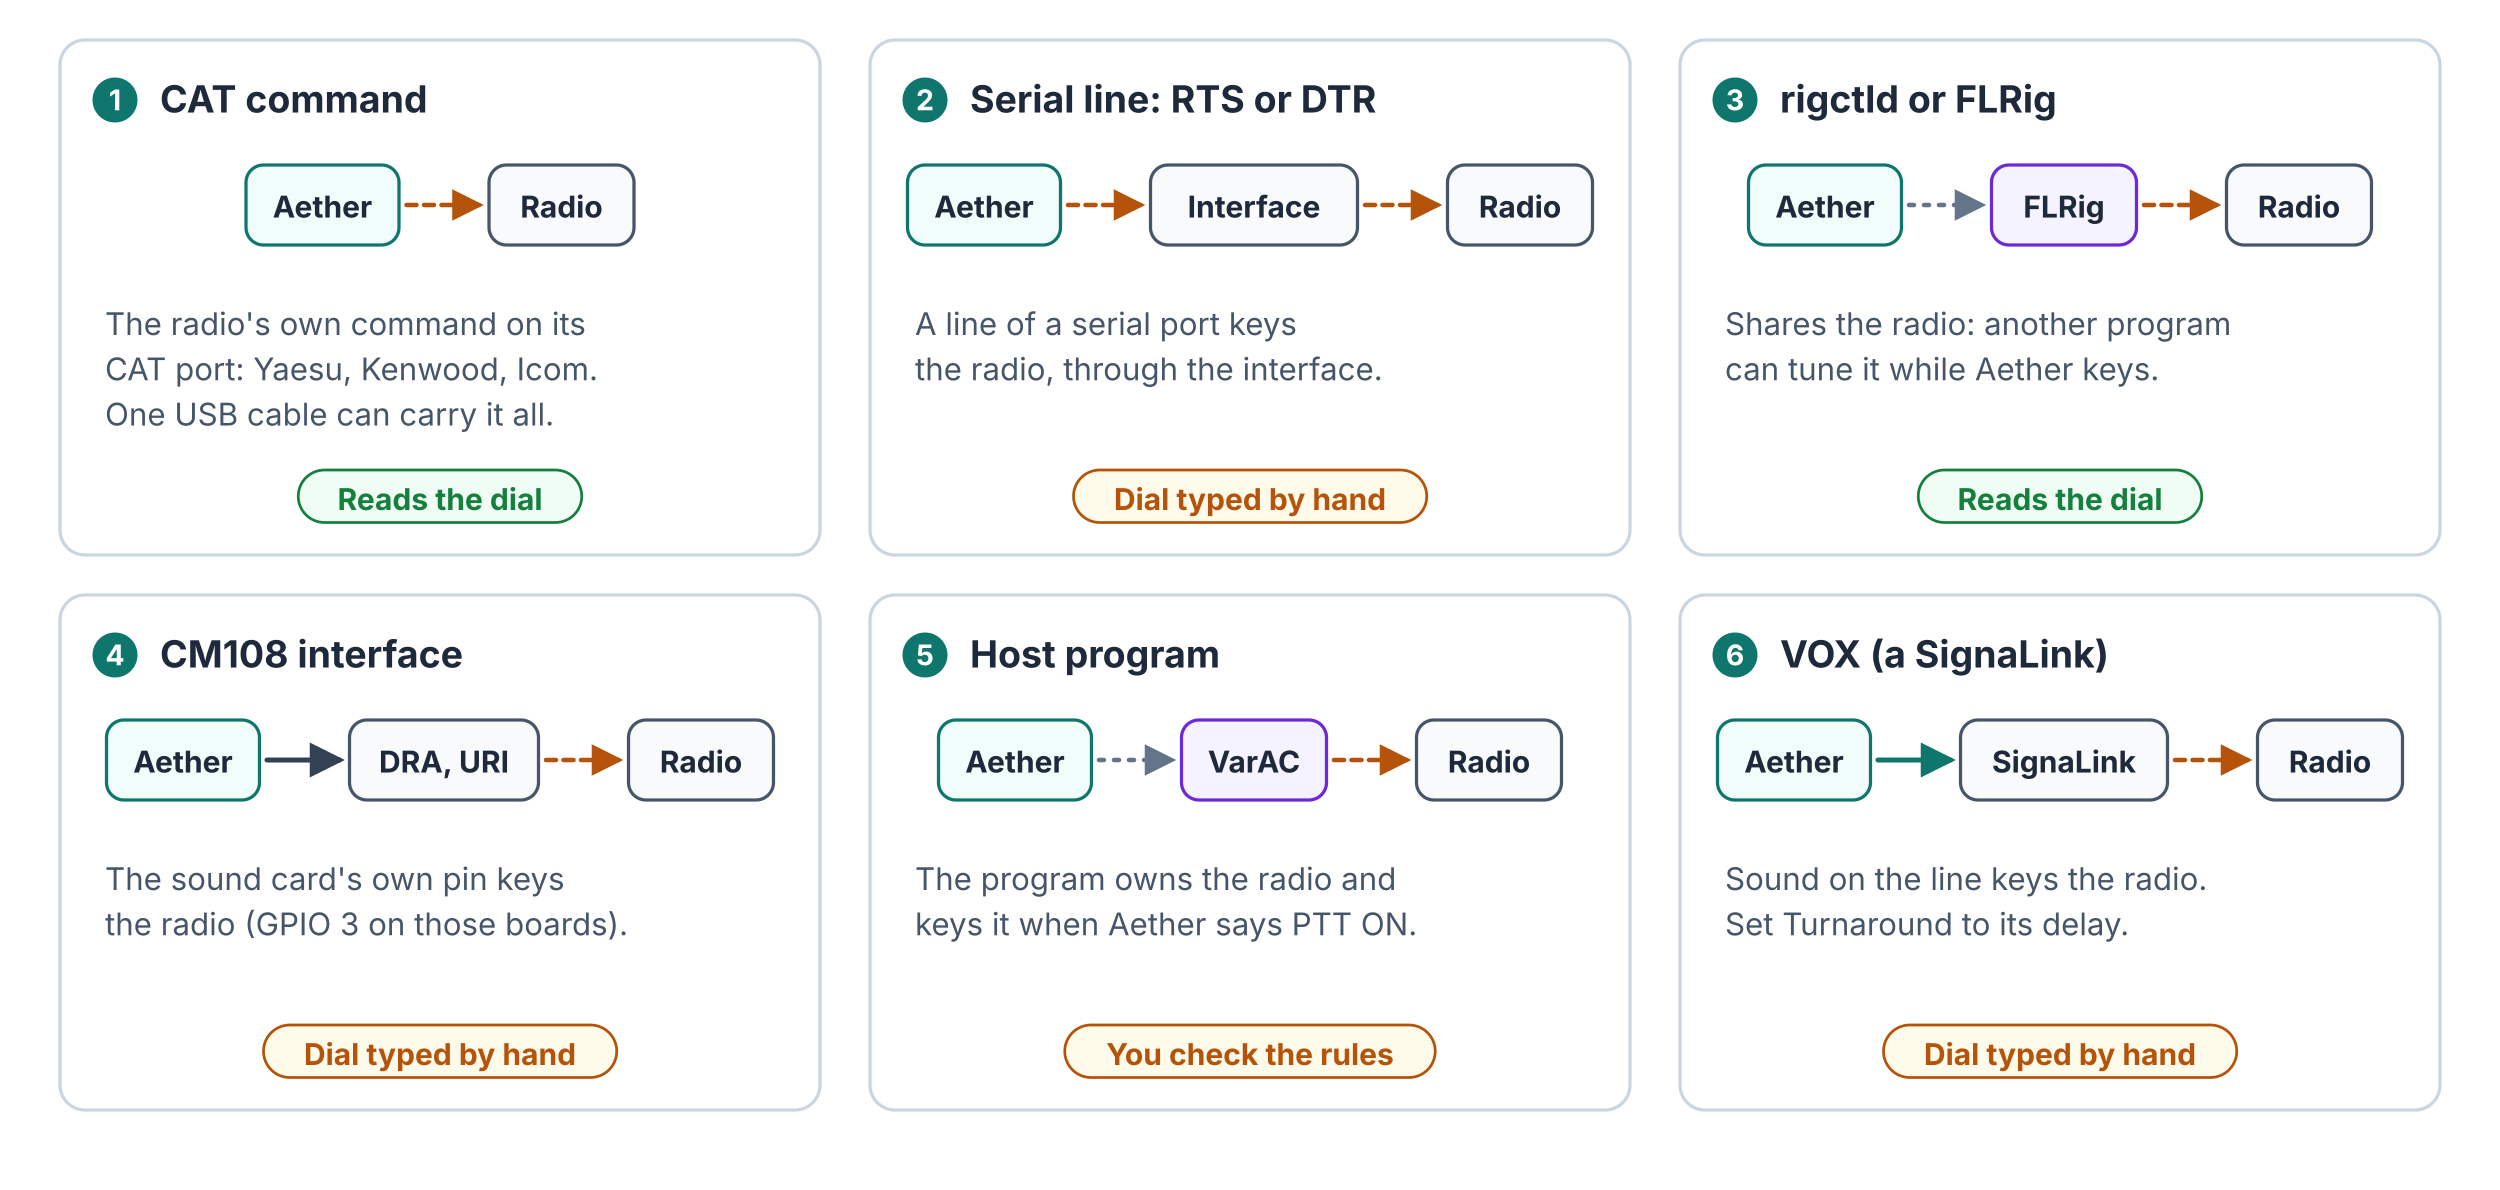
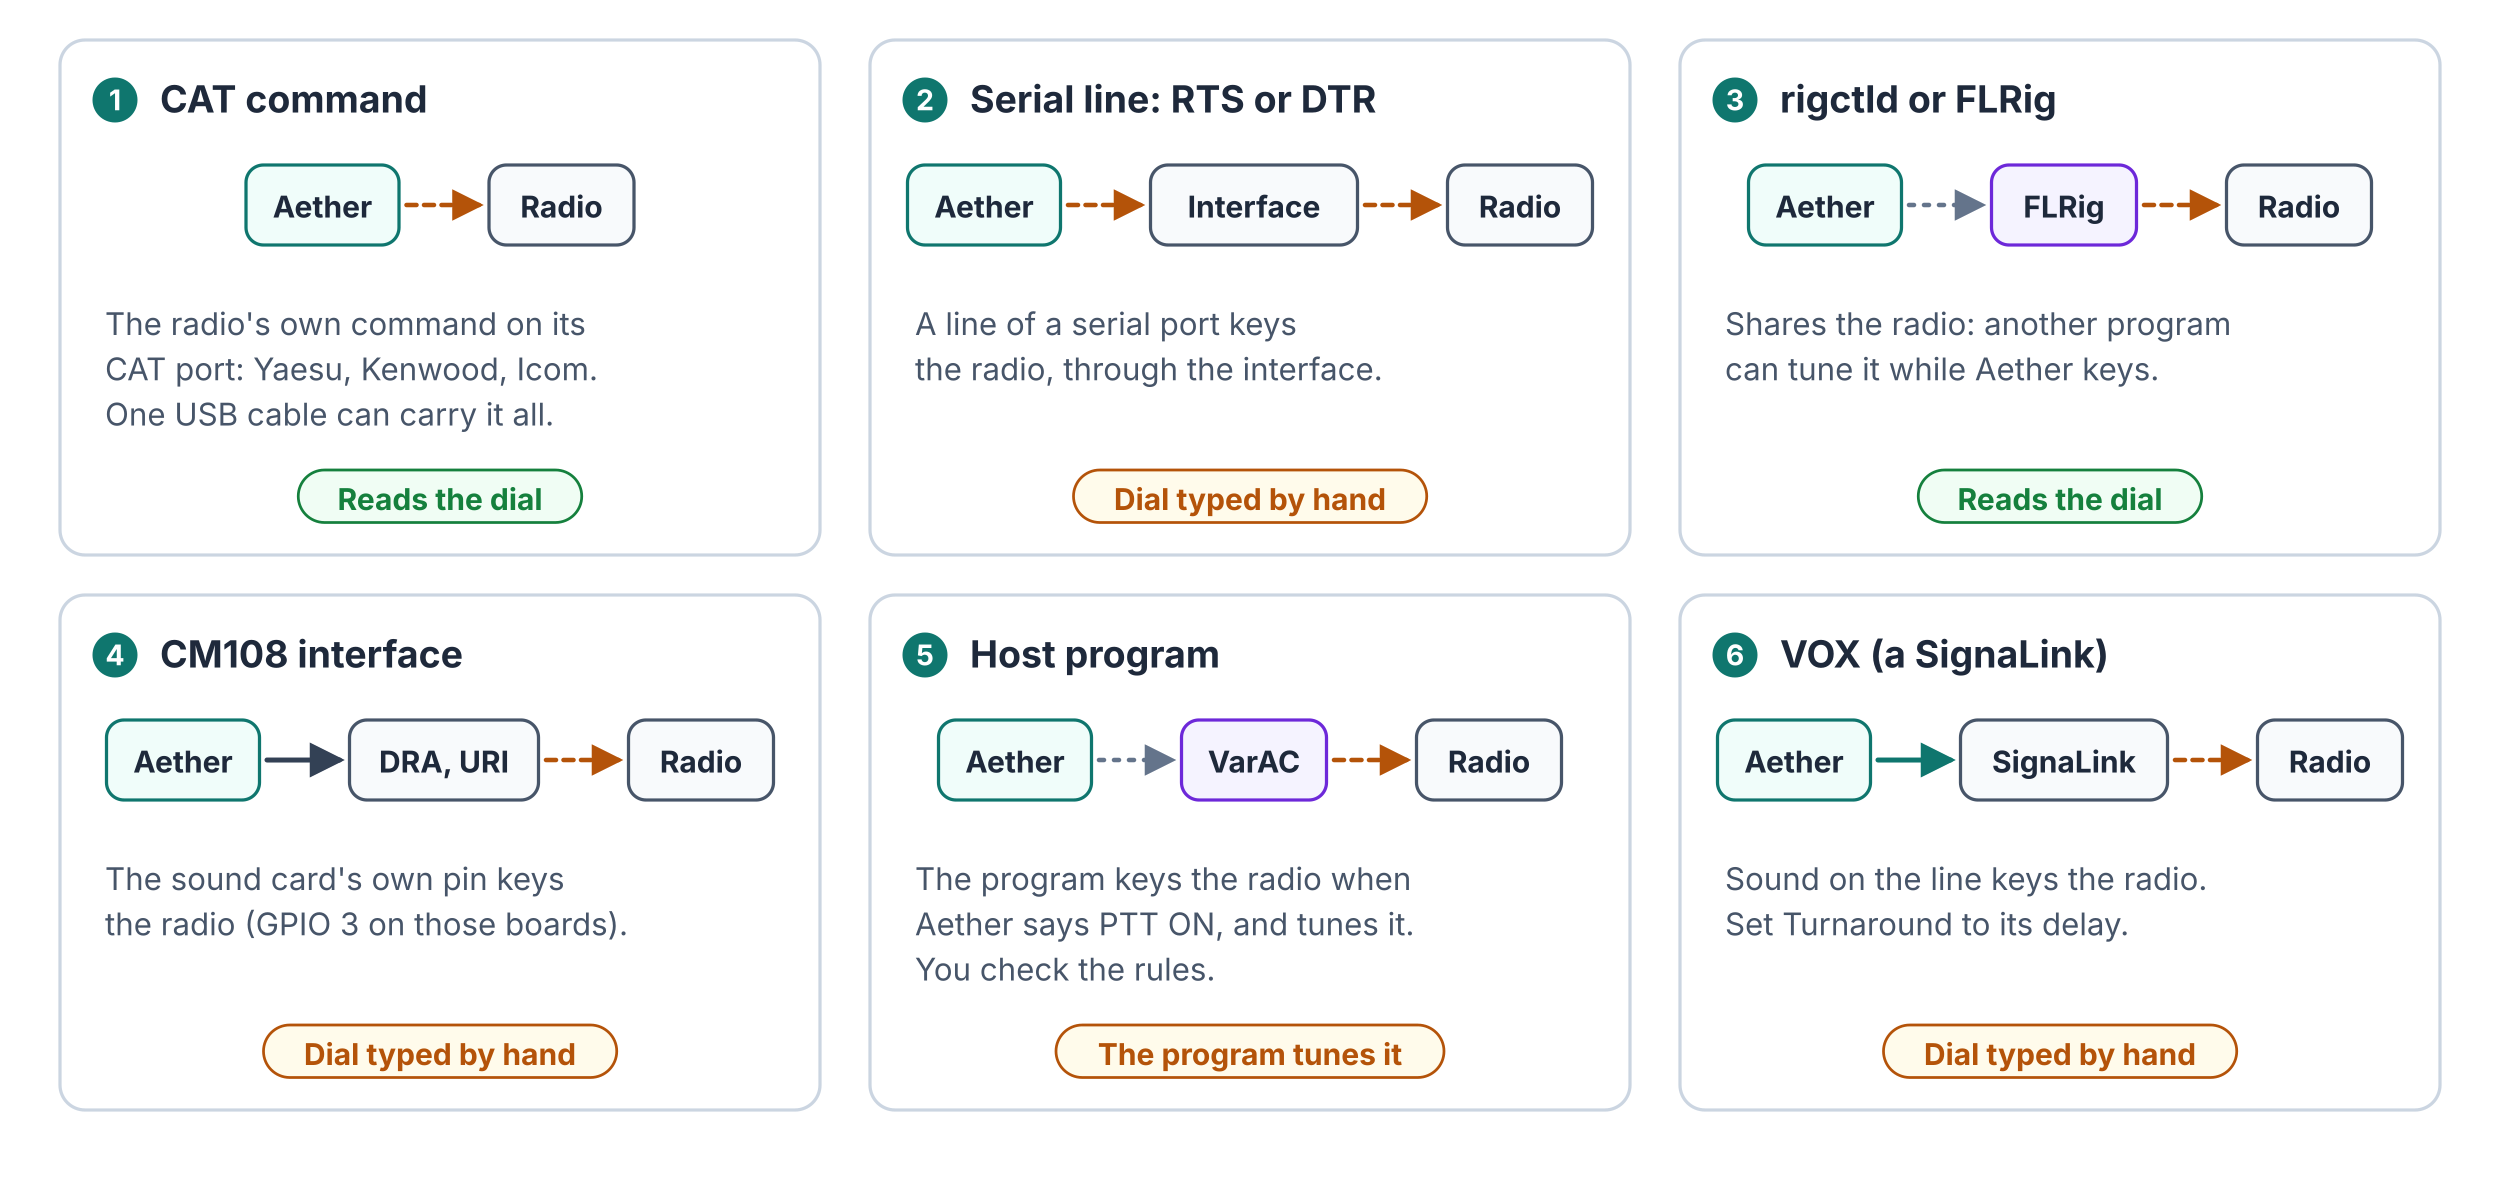
- <svg xmlns="http://www.w3.org/2000/svg" viewBox="0 0 1000 476" width="1000" height="476" role="img" aria-label="The six ways Aether can key the radio, and whether each reads the dial">
+ <svg xmlns="http://www.w3.org/2000/svg" viewBox="0 0 1000 476" width="1000" height="476" role="img" aria-label="The six ways to control the radio, and what each does with the dial">
  <defs>
    <marker id="ah-radio" viewBox="0 0 10 10" refX="8.5" refY="5" markerWidth="7" markerHeight="7" orient="auto-start-reverse">
      <path d="M 0 0 L 10 5 L 0 10 z" fill="#c2410c" />
    </marker>
    <marker id="ah-audio" viewBox="0 0 10 10" refX="8.5" refY="5" markerWidth="7" markerHeight="7" orient="auto-start-reverse">
      <path d="M 0 0 L 10 5 L 0 10 z" fill="#0f766e" />
    </marker>
    <marker id="ah-key" viewBox="0 0 10 10" refX="8.5" refY="5" markerWidth="7" markerHeight="7" orient="auto-start-reverse">
      <path d="M 0 0 L 10 5 L 0 10 z" fill="#b45309" />
    </marker>
    <marker id="ah-local" viewBox="0 0 10 10" refX="8.5" refY="5" markerWidth="7" markerHeight="7" orient="auto-start-reverse">
      <path d="M 0 0 L 10 5 L 0 10 z" fill="#64748b" />
    </marker>
    <marker id="ah-internet" viewBox="0 0 10 10" refX="8.5" refY="5" markerWidth="7" markerHeight="7" orient="auto-start-reverse">
      <path d="M 0 0 L 10 5 L 0 10 z" fill="#334155" />
    </marker>
    <marker id="ah-cable" viewBox="0 0 10 10" refX="8.5" refY="5" markerWidth="7" markerHeight="7" orient="auto-start-reverse">
      <path d="M 0 0 L 10 5 L 0 10 z" fill="#334155" />
    </marker>
    <marker id="ah-fail" viewBox="0 0 10 10" refX="8.5" refY="5" markerWidth="7" markerHeight="7" orient="auto-start-reverse">
      <path d="M 0 0 L 10 5 L 0 10 z" fill="#b91c1c" />
    </marker>
    <marker id="ah-plan" viewBox="0 0 10 10" refX="8.5" refY="5" markerWidth="7" markerHeight="7" orient="auto-start-reverse">
      <path d="M 0 0 L 10 5 L 0 10 z" fill="#94a3b8" />
    </marker>
  </defs>
  <rect x="0" y="0" width="1000" height="476" fill="#ffffff" />
  <rect x="24" y="16" width="304" height="206" rx="10" fill="#ffffff" stroke="#cbd5e1" stroke-width="1.3" />
  <circle cx="46" cy="40" r="10" fill="#0f766e" stroke="#ffffff" stroke-width="2" />
  <text xml:space="preserve" x="46" y="44.1" font-family="Inter, 'Segoe UI', 'Helvetica Neue', Helvetica, Arial, sans-serif" font-size="11.4" font-weight="700" fill="#ffffff" text-anchor="middle">1</text>
  <text xml:space="preserve" x="64" y="45" font-family="Inter, 'Segoe UI', 'Helvetica Neue', Helvetica, Arial, sans-serif" font-size="15" font-weight="700" fill="#1e293b" text-anchor="start">CAT command</text>
  <rect x="98.4" y="66" width="61.2" height="32" rx="7" fill="#f0fdfa" stroke="#0f766e" stroke-width="1.3" />
  <text xml:space="preserve" x="129" y="87" font-family="Inter, 'Segoe UI', 'Helvetica Neue', Helvetica, Arial, sans-serif" font-size="12" font-weight="650" fill="#1e293b" text-anchor="middle">Aether</text>
  <path d="M 162.6 82 L 191.6 82" fill="none" stroke="#b45309" stroke-width="1.8" stroke-dasharray="4 3" stroke-linecap="round" stroke-linejoin="round" marker-end="url(#ah-key)" />
  <rect x="195.6" y="66" width="58" height="32" rx="7" fill="#f8fafc" stroke="#475569" stroke-width="1.3" />
  <text xml:space="preserve" x="224.6" y="87" font-family="Inter, 'Segoe UI', 'Helvetica Neue', Helvetica, Arial, sans-serif" font-size="12" font-weight="650" fill="#1e293b" text-anchor="middle">Radio</text>
  <text xml:space="preserve" x="42" y="134" font-family="Inter, 'Segoe UI', 'Helvetica Neue', Helvetica, Arial, sans-serif" font-size="12.5" font-weight="400" fill="#475569" text-anchor="start">The radio's own command on its</text>
  <text xml:space="preserve" x="42" y="152.1" font-family="Inter, 'Segoe UI', 'Helvetica Neue', Helvetica, Arial, sans-serif" font-size="12.5" font-weight="400" fill="#475569" text-anchor="start">CAT port: Yaesu, Kenwood, Icom.</text>
  <text xml:space="preserve" x="42" y="170.2" font-family="Inter, 'Segoe UI', 'Helvetica Neue', Helvetica, Arial, sans-serif" font-size="12.5" font-weight="400" fill="#475569" text-anchor="start">One USB cable can carry it all.</text>
  <rect x="119.3" y="188" width="113.4" height="21" rx="10.5" fill="#f0fdf4" stroke="#15803d" stroke-width="1.1" />
  <text xml:space="preserve" x="176" y="204" font-family="Inter, 'Segoe UI', 'Helvetica Neue', Helvetica, Arial, sans-serif" font-size="12" font-weight="650" fill="#15803d" text-anchor="middle">Reads the dial</text>
  <rect x="348" y="16" width="304" height="206" rx="10" fill="#ffffff" stroke="#cbd5e1" stroke-width="1.3" />
  <circle cx="370" cy="40" r="10" fill="#0f766e" stroke="#ffffff" stroke-width="2" />
  <text xml:space="preserve" x="370" y="44.1" font-family="Inter, 'Segoe UI', 'Helvetica Neue', Helvetica, Arial, sans-serif" font-size="11.4" font-weight="700" fill="#ffffff" text-anchor="middle">2</text>
  <text xml:space="preserve" x="388" y="45" font-family="Inter, 'Segoe UI', 'Helvetica Neue', Helvetica, Arial, sans-serif" font-size="15" font-weight="700" fill="#1e293b" text-anchor="start">Serial line: RTS or DTR</text>
  <rect x="363" y="66" width="61.2" height="32" rx="7" fill="#f0fdfa" stroke="#0f766e" stroke-width="1.3" />
  <text xml:space="preserve" x="393.6" y="87" font-family="Inter, 'Segoe UI', 'Helvetica Neue', Helvetica, Arial, sans-serif" font-size="12" font-weight="650" fill="#1e293b" text-anchor="middle">Aether</text>
  <path d="M 427.2 82 L 456.2 82" fill="none" stroke="#b45309" stroke-width="1.8" stroke-dasharray="4 3" stroke-linecap="round" stroke-linejoin="round" marker-end="url(#ah-key)" />
  <rect x="460.2" y="66" width="82.8" height="32" rx="7" fill="#f8fafc" stroke="#475569" stroke-width="1.3" />
  <text xml:space="preserve" x="501.6" y="87" font-family="Inter, 'Segoe UI', 'Helvetica Neue', Helvetica, Arial, sans-serif" font-size="12" font-weight="650" fill="#1e293b" text-anchor="middle">Interface</text>
  <path d="M 546 82 L 575 82" fill="none" stroke="#b45309" stroke-width="1.8" stroke-dasharray="4 3" stroke-linecap="round" stroke-linejoin="round" marker-end="url(#ah-key)" />
  <rect x="579" y="66" width="58" height="32" rx="7" fill="#f8fafc" stroke="#475569" stroke-width="1.3" />
  <text xml:space="preserve" x="608" y="87" font-family="Inter, 'Segoe UI', 'Helvetica Neue', Helvetica, Arial, sans-serif" font-size="12" font-weight="650" fill="#1e293b" text-anchor="middle">Radio</text>
  <text xml:space="preserve" x="366" y="134" font-family="Inter, 'Segoe UI', 'Helvetica Neue', Helvetica, Arial, sans-serif" font-size="12.5" font-weight="400" fill="#475569" text-anchor="start">A line of a serial port keys</text>
  <text xml:space="preserve" x="366" y="152.1" font-family="Inter, 'Segoe UI', 'Helvetica Neue', Helvetica, Arial, sans-serif" font-size="12.5" font-weight="400" fill="#475569" text-anchor="start">the radio, through the interface.</text>
  <rect x="429.4" y="188" width="141.3" height="21" rx="10.5" fill="#fffbeb" stroke="#b45309" stroke-width="1.1" />
  <text xml:space="preserve" x="500" y="204" font-family="Inter, 'Segoe UI', 'Helvetica Neue', Helvetica, Arial, sans-serif" font-size="12" font-weight="650" fill="#b45309" text-anchor="middle">Dial typed by hand</text>
  <rect x="672" y="16" width="304" height="206" rx="10" fill="#ffffff" stroke="#cbd5e1" stroke-width="1.3" />
  <circle cx="694" cy="40" r="10" fill="#0f766e" stroke="#ffffff" stroke-width="2" />
  <text xml:space="preserve" x="694" y="44.1" font-family="Inter, 'Segoe UI', 'Helvetica Neue', Helvetica, Arial, sans-serif" font-size="11.4" font-weight="700" fill="#ffffff" text-anchor="middle">3</text>
  <text xml:space="preserve" x="712" y="45" font-family="Inter, 'Segoe UI', 'Helvetica Neue', Helvetica, Arial, sans-serif" font-size="15" font-weight="700" fill="#1e293b" text-anchor="start">rigctld or FLRig</text>
  <rect x="699.4" y="66" width="61.2" height="32" rx="7" fill="#f0fdfa" stroke="#0f766e" stroke-width="1.3" />
  <text xml:space="preserve" x="730" y="87" font-family="Inter, 'Segoe UI', 'Helvetica Neue', Helvetica, Arial, sans-serif" font-size="12" font-weight="650" fill="#1e293b" text-anchor="middle">Aether</text>
  <path d="M 763.6 82 L 792.6 82" fill="none" stroke="#64748b" stroke-width="1.8" stroke-dasharray="2 4" stroke-linecap="round" stroke-linejoin="round" marker-end="url(#ah-local)" />
  <rect x="796.6" y="66" width="58" height="32" rx="7" fill="#f5f3ff" stroke="#6d28d9" stroke-width="1.3" />
  <text xml:space="preserve" x="825.6" y="87" font-family="Inter, 'Segoe UI', 'Helvetica Neue', Helvetica, Arial, sans-serif" font-size="12" font-weight="650" fill="#1e293b" text-anchor="middle">FLRig</text>
  <path d="M 857.6 82 L 886.6 82" fill="none" stroke="#b45309" stroke-width="1.8" stroke-dasharray="4 3" stroke-linecap="round" stroke-linejoin="round" marker-end="url(#ah-key)" />
  <rect x="890.6" y="66" width="58" height="32" rx="7" fill="#f8fafc" stroke="#475569" stroke-width="1.3" />
  <text xml:space="preserve" x="919.6" y="87" font-family="Inter, 'Segoe UI', 'Helvetica Neue', Helvetica, Arial, sans-serif" font-size="12" font-weight="650" fill="#1e293b" text-anchor="middle">Radio</text>
  <text xml:space="preserve" x="690" y="134" font-family="Inter, 'Segoe UI', 'Helvetica Neue', Helvetica, Arial, sans-serif" font-size="12.5" font-weight="400" fill="#475569" text-anchor="start">Shares the radio: another program</text>
  <text xml:space="preserve" x="690" y="152.1" font-family="Inter, 'Segoe UI', 'Helvetica Neue', Helvetica, Arial, sans-serif" font-size="12.5" font-weight="400" fill="#475569" text-anchor="start">can tune it while Aether keys.</text>
  <rect x="767.3" y="188" width="113.4" height="21" rx="10.5" fill="#f0fdf4" stroke="#15803d" stroke-width="1.1" />
  <text xml:space="preserve" x="824" y="204" font-family="Inter, 'Segoe UI', 'Helvetica Neue', Helvetica, Arial, sans-serif" font-size="12" font-weight="650" fill="#15803d" text-anchor="middle">Reads the dial</text>
  <rect x="24" y="238" width="304" height="206" rx="10" fill="#ffffff" stroke="#cbd5e1" stroke-width="1.3" />
  <circle cx="46" cy="262" r="10" fill="#0f766e" stroke="#ffffff" stroke-width="2" />
  <text xml:space="preserve" x="46" y="266.1" font-family="Inter, 'Segoe UI', 'Helvetica Neue', Helvetica, Arial, sans-serif" font-size="11.4" font-weight="700" fill="#ffffff" text-anchor="middle">4</text>
  <text xml:space="preserve" x="64" y="267" font-family="Inter, 'Segoe UI', 'Helvetica Neue', Helvetica, Arial, sans-serif" font-size="15" font-weight="700" fill="#1e293b" text-anchor="start">CM108 interface</text>
  <rect x="42.6" y="288" width="61.2" height="32" rx="7" fill="#f0fdfa" stroke="#0f766e" stroke-width="1.3" />
  <text xml:space="preserve" x="73.2" y="309" font-family="Inter, 'Segoe UI', 'Helvetica Neue', Helvetica, Arial, sans-serif" font-size="12" font-weight="650" fill="#1e293b" text-anchor="middle">Aether</text>
  <path d="M 106.8 304 L 135.8 304" fill="none" stroke="#334155" stroke-width="2.0" stroke-linecap="round" stroke-linejoin="round" marker-end="url(#ah-cable)" />
  <rect x="139.8" y="288" width="75.6" height="32" rx="7" fill="#f8fafc" stroke="#475569" stroke-width="1.3" />
  <text xml:space="preserve" x="177.6" y="309" font-family="Inter, 'Segoe UI', 'Helvetica Neue', Helvetica, Arial, sans-serif" font-size="12" font-weight="650" fill="#1e293b" text-anchor="middle">DRA, URI</text>
  <path d="M 218.4 304 L 247.4 304" fill="none" stroke="#b45309" stroke-width="1.8" stroke-dasharray="4 3" stroke-linecap="round" stroke-linejoin="round" marker-end="url(#ah-key)" />
  <rect x="251.4" y="288" width="58" height="32" rx="7" fill="#f8fafc" stroke="#475569" stroke-width="1.3" />
  <text xml:space="preserve" x="280.4" y="309" font-family="Inter, 'Segoe UI', 'Helvetica Neue', Helvetica, Arial, sans-serif" font-size="12" font-weight="650" fill="#1e293b" text-anchor="middle">Radio</text>
  <text xml:space="preserve" x="42" y="356" font-family="Inter, 'Segoe UI', 'Helvetica Neue', Helvetica, Arial, sans-serif" font-size="12.5" font-weight="400" fill="#475569" text-anchor="start">The sound card's own pin keys</text>
  <text xml:space="preserve" x="42" y="374.1" font-family="Inter, 'Segoe UI', 'Helvetica Neue', Helvetica, Arial, sans-serif" font-size="12.5" font-weight="400" fill="#475569" text-anchor="start">the radio (GPIO 3 on those boards).</text>
  <rect x="105.4" y="410" width="141.3" height="21" rx="10.5" fill="#fffbeb" stroke="#b45309" stroke-width="1.1" />
  <text xml:space="preserve" x="176" y="426" font-family="Inter, 'Segoe UI', 'Helvetica Neue', Helvetica, Arial, sans-serif" font-size="12" font-weight="650" fill="#b45309" text-anchor="middle">Dial typed by hand</text>
  <rect x="348" y="238" width="304" height="206" rx="10" fill="#ffffff" stroke="#cbd5e1" stroke-width="1.3" />
  <circle cx="370" cy="262" r="10" fill="#0f766e" stroke="#ffffff" stroke-width="2" />
  <text xml:space="preserve" x="370" y="266.1" font-family="Inter, 'Segoe UI', 'Helvetica Neue', Helvetica, Arial, sans-serif" font-size="11.4" font-weight="700" fill="#ffffff" text-anchor="middle">5</text>
  <text xml:space="preserve" x="388" y="267" font-family="Inter, 'Segoe UI', 'Helvetica Neue', Helvetica, Arial, sans-serif" font-size="15" font-weight="700" fill="#1e293b" text-anchor="start">Host program</text>
  <rect x="375.4" y="288" width="61.2" height="32" rx="7" fill="#f0fdfa" stroke="#0f766e" stroke-width="1.3" />
  <text xml:space="preserve" x="406" y="309" font-family="Inter, 'Segoe UI', 'Helvetica Neue', Helvetica, Arial, sans-serif" font-size="12" font-weight="650" fill="#1e293b" text-anchor="middle">Aether</text>
  <path d="M 439.6 304 L 468.6 304" fill="none" stroke="#64748b" stroke-width="1.8" stroke-dasharray="2 4" stroke-linecap="round" stroke-linejoin="round" marker-end="url(#ah-local)" />
  <rect x="472.6" y="288" width="58" height="32" rx="7" fill="#f5f3ff" stroke="#6d28d9" stroke-width="1.3" />
  <text xml:space="preserve" x="501.6" y="309" font-family="Inter, 'Segoe UI', 'Helvetica Neue', Helvetica, Arial, sans-serif" font-size="12" font-weight="650" fill="#1e293b" text-anchor="middle">VarAC</text>
  <path d="M 533.6 304 L 562.6 304" fill="none" stroke="#b45309" stroke-width="1.8" stroke-dasharray="4 3" stroke-linecap="round" stroke-linejoin="round" marker-end="url(#ah-key)" />
  <rect x="566.6" y="288" width="58" height="32" rx="7" fill="#f8fafc" stroke="#475569" stroke-width="1.3" />
  <text xml:space="preserve" x="595.6" y="309" font-family="Inter, 'Segoe UI', 'Helvetica Neue', Helvetica, Arial, sans-serif" font-size="12" font-weight="650" fill="#1e293b" text-anchor="middle">Radio</text>
-   <text xml:space="preserve" x="366" y="356" font-family="Inter, 'Segoe UI', 'Helvetica Neue', Helvetica, Arial, sans-serif" font-size="12.5" font-weight="400" fill="#475569" text-anchor="start">The program owns the radio and</text>
-   <text xml:space="preserve" x="366" y="374.1" font-family="Inter, 'Segoe UI', 'Helvetica Neue', Helvetica, Arial, sans-serif" font-size="12.5" font-weight="400" fill="#475569" text-anchor="start">keys it when Aether says PTT ON.</text>
-   <rect x="425.9" y="410" width="148.2" height="21" rx="10.5" fill="#fffbeb" stroke="#b45309" stroke-width="1.1" />
-   <text xml:space="preserve" x="500" y="426" font-family="Inter, 'Segoe UI', 'Helvetica Neue', Helvetica, Arial, sans-serif" font-size="12" font-weight="650" fill="#b45309" text-anchor="middle">You check the rules</text>
+   <text xml:space="preserve" x="366" y="356" font-family="Inter, 'Segoe UI', 'Helvetica Neue', Helvetica, Arial, sans-serif" font-size="12.5" font-weight="400" fill="#475569" text-anchor="start">The program keys the radio when</text>
+   <text xml:space="preserve" x="366" y="374.1" font-family="Inter, 'Segoe UI', 'Helvetica Neue', Helvetica, Arial, sans-serif" font-size="12.5" font-weight="400" fill="#475569" text-anchor="start">Aether says PTT ON, and tunes it.</text>
+   <text xml:space="preserve" x="366" y="392.2" font-family="Inter, 'Segoe UI', 'Helvetica Neue', Helvetica, Arial, sans-serif" font-size="12.5" font-weight="400" fill="#475569" text-anchor="start">You check the rules.</text>
+   <rect x="422.4" y="410" width="155.2" height="21" rx="10.5" fill="#fffbeb" stroke="#b45309" stroke-width="1.1" />
+   <text xml:space="preserve" x="500" y="426" font-family="Inter, 'Segoe UI', 'Helvetica Neue', Helvetica, Arial, sans-serif" font-size="12" font-weight="650" fill="#b45309" text-anchor="middle">The program tunes it</text>
  <rect x="672" y="238" width="304" height="206" rx="10" fill="#ffffff" stroke="#cbd5e1" stroke-width="1.3" />
  <circle cx="694" cy="262" r="10" fill="#0f766e" stroke="#ffffff" stroke-width="2" />
  <text xml:space="preserve" x="694" y="266.1" font-family="Inter, 'Segoe UI', 'Helvetica Neue', Helvetica, Arial, sans-serif" font-size="11.4" font-weight="700" fill="#ffffff" text-anchor="middle">6</text>
  <text xml:space="preserve" x="712" y="267" font-family="Inter, 'Segoe UI', 'Helvetica Neue', Helvetica, Arial, sans-serif" font-size="15" font-weight="700" fill="#1e293b" text-anchor="start">VOX (a SignaLink)</text>
  <rect x="687" y="288" width="61.2" height="32" rx="7" fill="#f0fdfa" stroke="#0f766e" stroke-width="1.3" />
  <text xml:space="preserve" x="717.6" y="309" font-family="Inter, 'Segoe UI', 'Helvetica Neue', Helvetica, Arial, sans-serif" font-size="12" font-weight="650" fill="#1e293b" text-anchor="middle">Aether</text>
  <path d="M 751.2 304 L 780.2 304" fill="none" stroke="#0f766e" stroke-width="2.0" stroke-linecap="round" stroke-linejoin="round" marker-end="url(#ah-audio)" />
  <rect x="784.2" y="288" width="82.8" height="32" rx="7" fill="#f8fafc" stroke="#475569" stroke-width="1.3" />
  <text xml:space="preserve" x="825.6" y="309" font-family="Inter, 'Segoe UI', 'Helvetica Neue', Helvetica, Arial, sans-serif" font-size="12" font-weight="650" fill="#1e293b" text-anchor="middle">SignaLink</text>
  <path d="M 870 304 L 899 304" fill="none" stroke="#b45309" stroke-width="1.8" stroke-dasharray="4 3" stroke-linecap="round" stroke-linejoin="round" marker-end="url(#ah-key)" />
  <rect x="903" y="288" width="58" height="32" rx="7" fill="#f8fafc" stroke="#475569" stroke-width="1.3" />
  <text xml:space="preserve" x="932" y="309" font-family="Inter, 'Segoe UI', 'Helvetica Neue', Helvetica, Arial, sans-serif" font-size="12" font-weight="650" fill="#1e293b" text-anchor="middle">Radio</text>
  <text xml:space="preserve" x="690" y="356" font-family="Inter, 'Segoe UI', 'Helvetica Neue', Helvetica, Arial, sans-serif" font-size="12.5" font-weight="400" fill="#475569" text-anchor="start">Sound on the line keys the radio.</text>
  <text xml:space="preserve" x="690" y="374.1" font-family="Inter, 'Segoe UI', 'Helvetica Neue', Helvetica, Arial, sans-serif" font-size="12.5" font-weight="400" fill="#475569" text-anchor="start">Set Turnaround to its delay.</text>
  <rect x="753.4" y="410" width="141.3" height="21" rx="10.5" fill="#fffbeb" stroke="#b45309" stroke-width="1.1" />
  <text xml:space="preserve" x="824" y="426" font-family="Inter, 'Segoe UI', 'Helvetica Neue', Helvetica, Arial, sans-serif" font-size="12" font-weight="650" fill="#b45309" text-anchor="middle">Dial typed by hand</text>
</svg>
